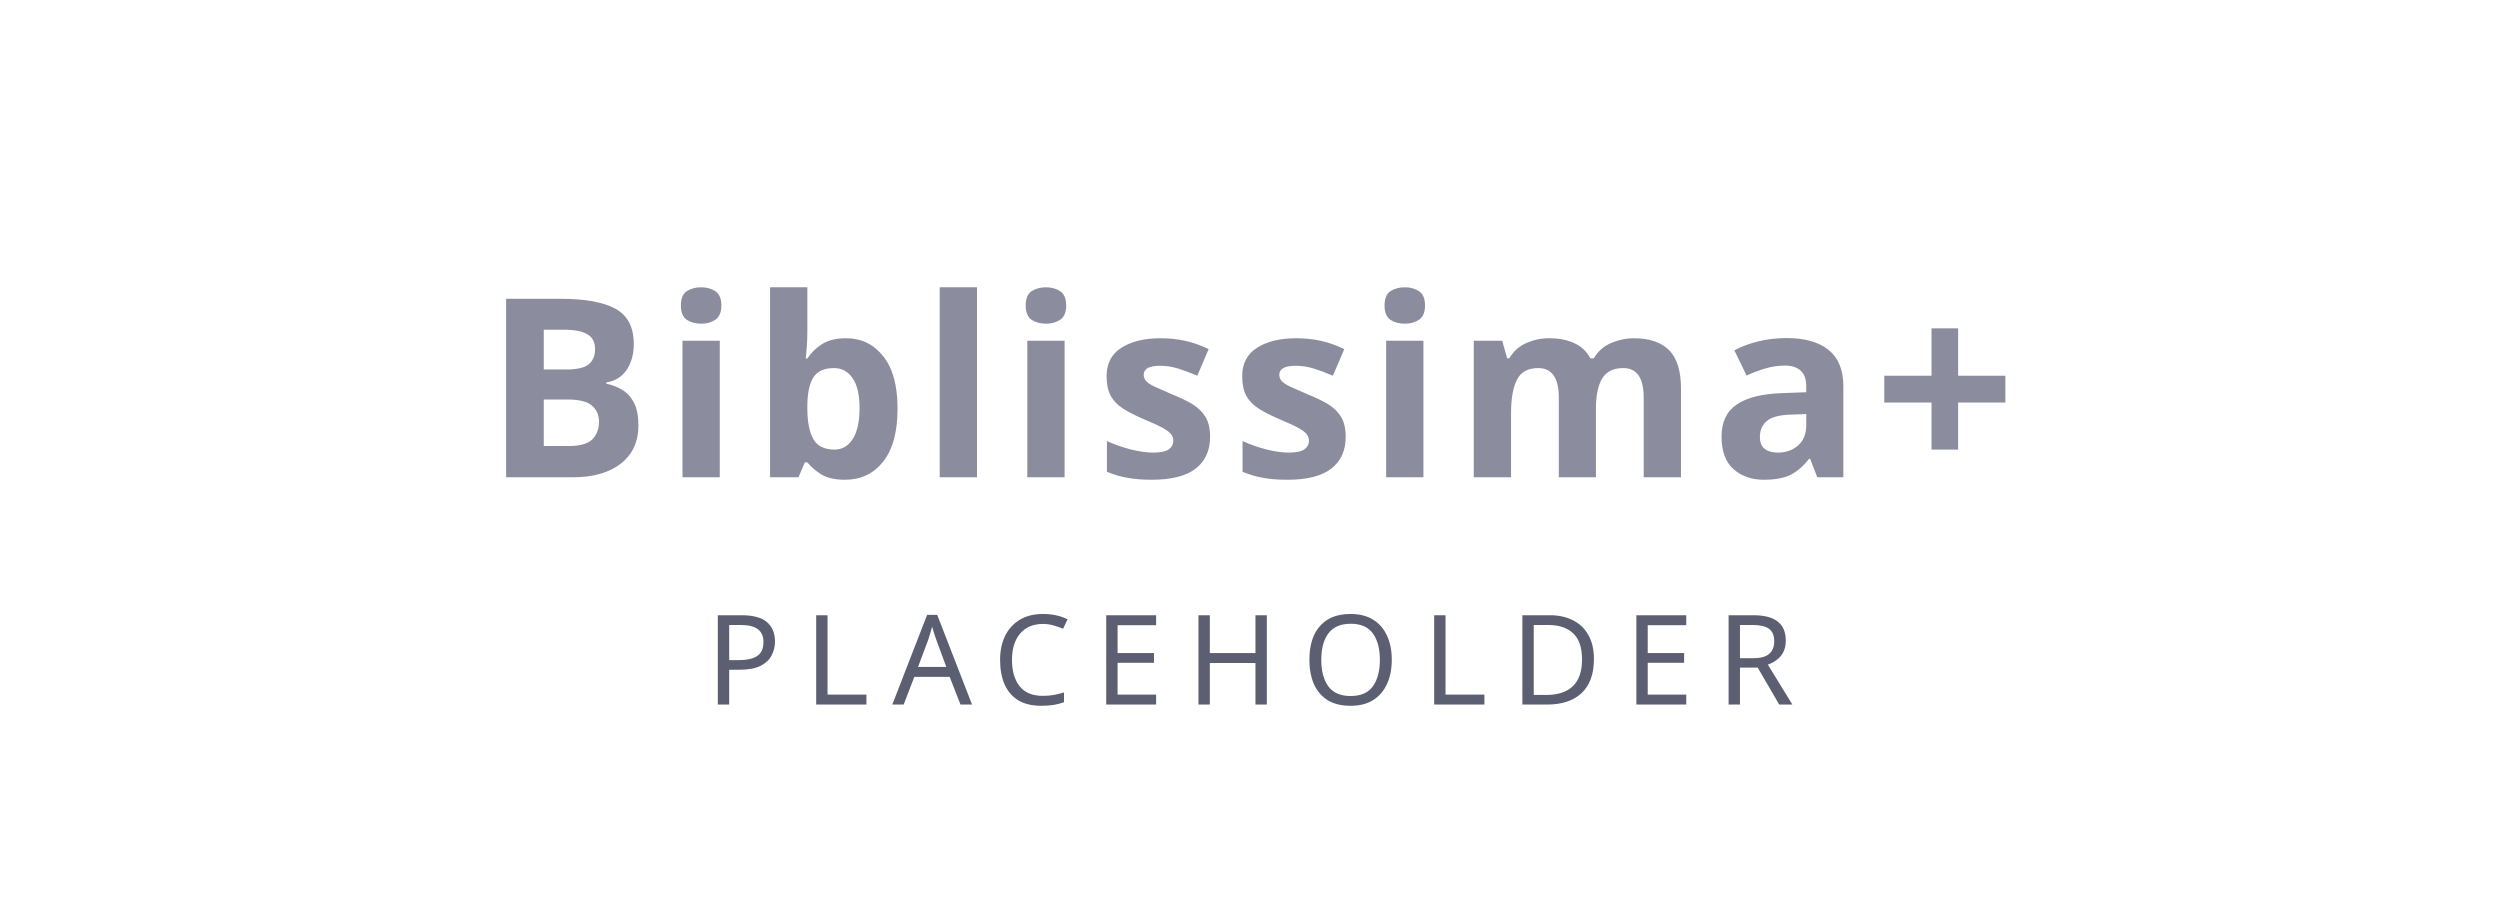
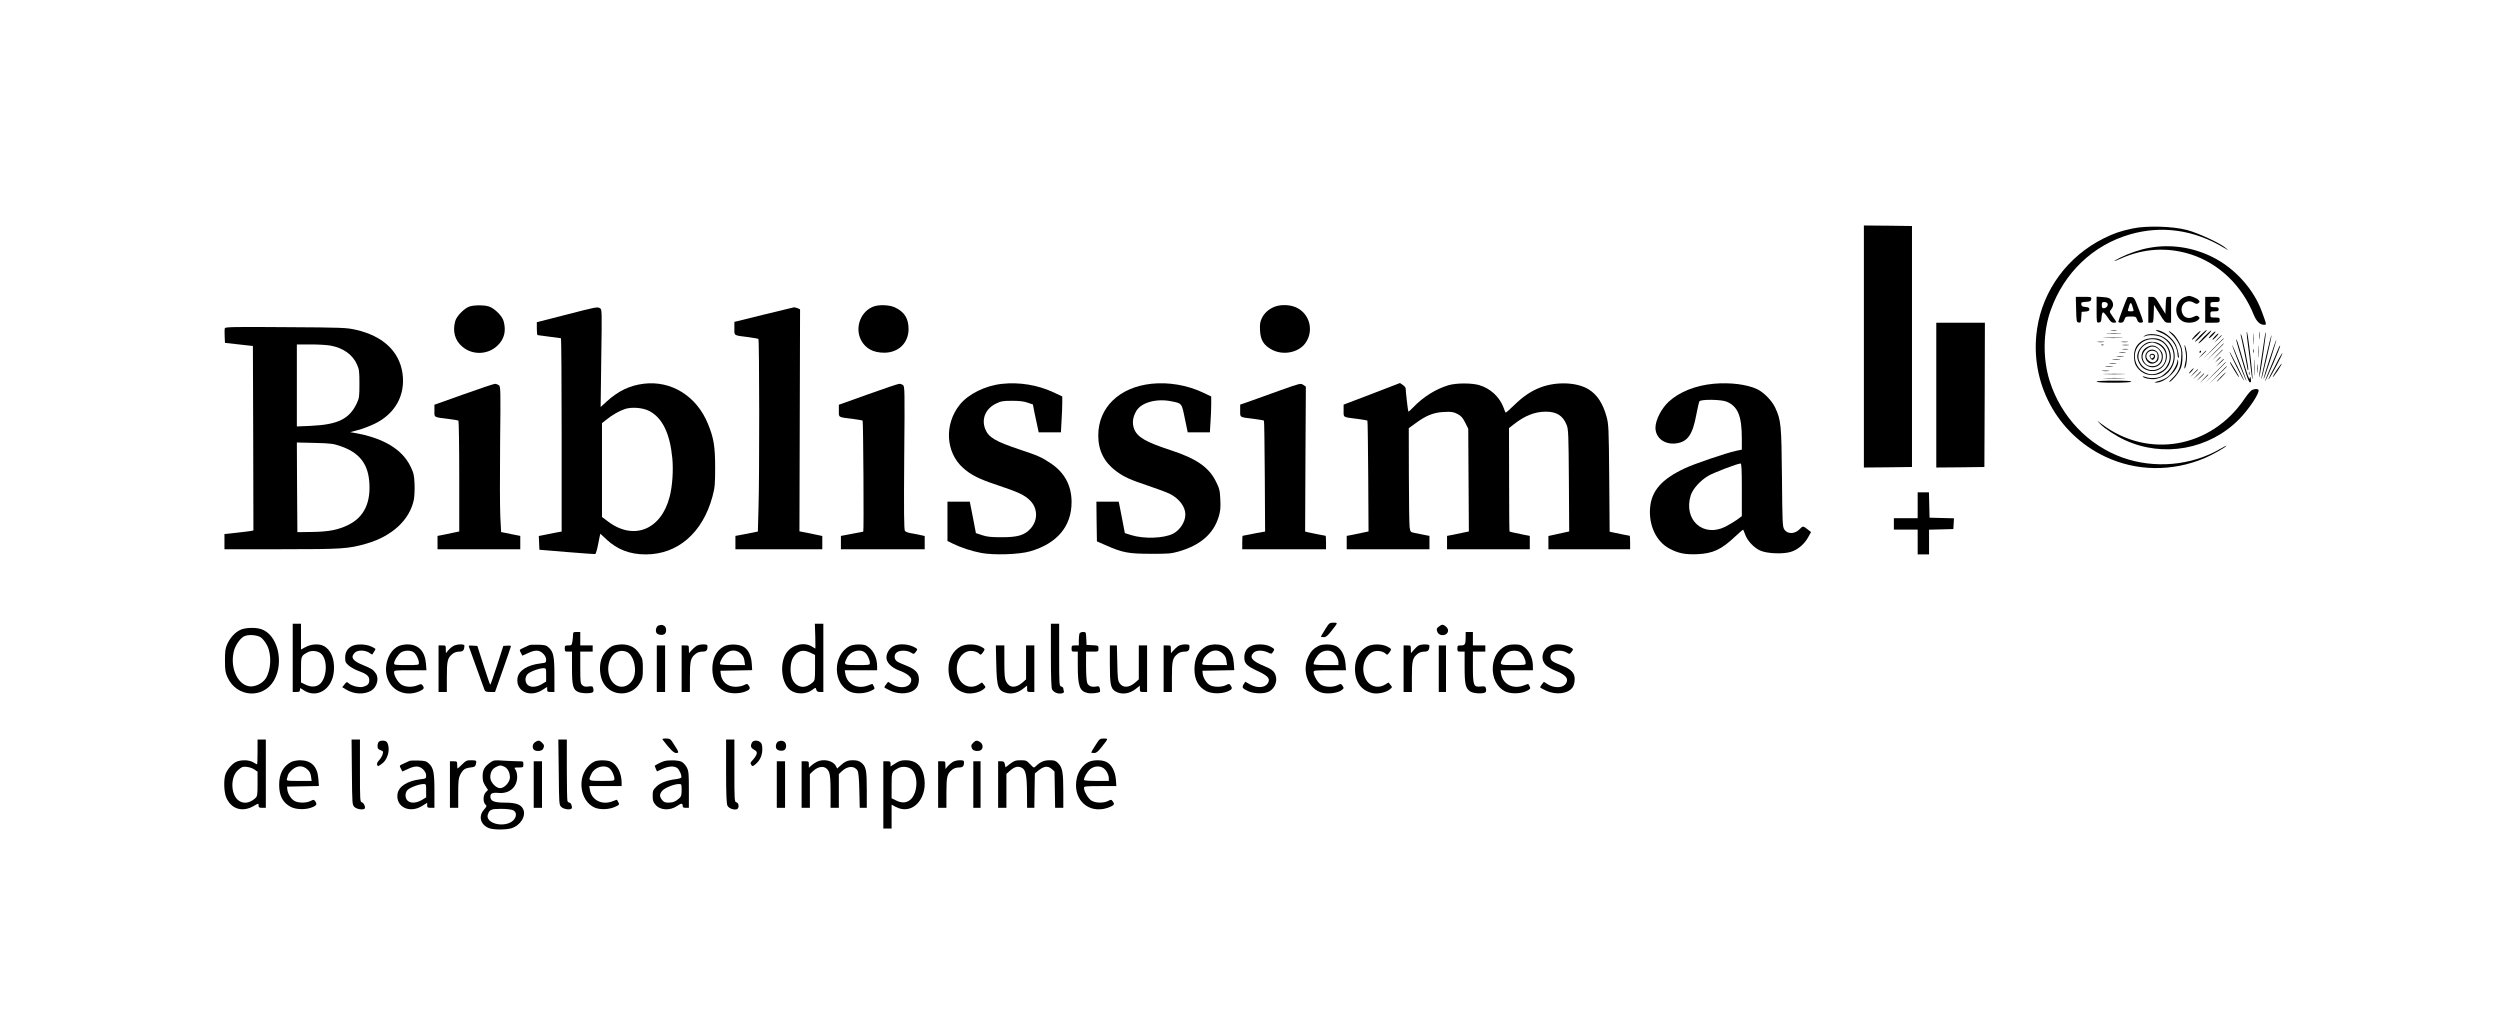
- <svg xmlns="http://www.w3.org/2000/svg" width="220" height="80" viewBox="0 0 220 80">
-   <rect width="220" height="80" rx="4" fill="transparent" />
-   <text x="110" y="42" text-anchor="middle" fill="#8b8d9e" font-family="sans-serif" font-size="22" font-weight="600" letter-spacing="1">Biblissima+</text>
-   <text x="110" y="62" text-anchor="middle" fill="#5c5e72" font-family="sans-serif" font-size="11" letter-spacing="2">PLACEHOLDER</text>
+ <svg xmlns="http://www.w3.org/2000/svg" version="1.0" width="2417pt" height="996pt" viewBox="0 0 2417 996" preserveAspectRatio="xMidYMid meet">
+   <g transform="translate(0,996) scale(0.1,-0.1)" fill="#000000" stroke="none">
+     <path d="M18020 6610 l0 -1170 233 2 232 3 0 1165 0 1165 -232 3 -233 2 0 -1170z" />
+     <path d="M20618 7751 c-121 -26 -179 -46 -280 -96 -346 -172 -587 -498 -643 -872 -78 -516 188 -1016 658 -1238 300 -142 645 -147 960 -15 72 30 202 104 212 120 3 5 -25 -9 -62 -31 -277 -161 -634 -193 -942 -83 -333 119 -595 395 -705 741 -68 217 -64 479 11 686 129 361 409 628 766 731 307 89 621 44 911 -131 l41 -24 -30 26 c-52 45 -264 143 -370 171 -137 37 -394 44 -527 15z" />
+     <path d="M20779 7564 c-86 -15 -197 -53 -281 -95 -77 -39 -74 -45 5 -9 220 99 453 113 680 40 269 -87 493 -301 606 -583 26 -63 60 -97 98 -97 28 0 29 -5 -19 126 -77 216 -262 421 -474 527 -193 97 -409 129 -615 91z" />
+     <path d="M21135 7093 c-108 -28 -130 -186 -33 -239 37 -21 111 -17 142 7 25 19 26 23 12 37 -13 13 -19 13 -51 -2 -44 -21 -86 -9 -104 30 -36 79 36 151 108 108 25 -15 32 -15 46 -4 14 12 14 14 -1 31 -14 16 -78 41 -94 38 -3 -1 -14 -4 -25 -6z" />
+     <path d="M20072 6968 c3 -118 4 -123 25 -126 20 -3 22 2 25 50 l3 53 38 3 c28 2 37 8 37 22 0 14 -9 20 -37 22 -30 2 -39 8 -41 25 -3 20 2 22 45 25 41 3 48 6 51 26 3 21 0 22 -73 22 l-76 0 3 -122z" />
+     <path d="M20270 6966 c0 -126 0 -127 23 -124 19 3 22 10 25 51 2 28 8 47 15 47 7 0 27 -23 45 -50 24 -38 38 -50 57 -50 14 0 25 3 25 6 0 4 -15 28 -34 53 -33 47 -33 47 -15 70 24 29 24 63 0 92 -14 18 -31 23 -80 27 l-61 4 0 -126z m106 59 c8 -20 -13 -45 -37 -45 -14 0 -19 7 -19 30 0 25 4 30 25 30 14 0 28 -7 31 -15z" />
+     <path d="M20567 7083 c-10 -15 -87 -223 -87 -233 0 -6 11 -10 24 -10 18 0 27 8 35 30 9 28 13 30 61 30 48 0 52 -2 61 -30 8 -22 17 -30 35 -30 13 0 24 6 23 13 0 6 -19 62 -43 122 -40 105 -43 110 -73 113 -17 2 -33 -1 -36 -5z m47 -77 c3 -13 9 -31 12 -40 5 -13 -1 -16 -26 -16 -25 0 -31 3 -26 16 3 9 9 27 12 40 8 31 20 31 28 0z" />
+     <path d="M20770 6965 l0 -125 25 0 c24 0 24 2 27 87 l3 86 53 -86 c47 -78 56 -87 82 -87 l30 0 0 125 0 125 -25 0 c-23 0 -24 -2 -27 -82 l-3 -82 -50 82 c-46 76 -52 82 -82 82 l-33 0 0 -125z" />
+     <path d="M21320 6965 l0 -125 70 0 c68 0 70 1 70 25 0 23 -4 25 -45 25 -43 0 -45 1 -45 30 0 28 2 30 40 30 33 0 40 3 40 20 0 17 -7 20 -40 20 -36 0 -40 3 -40 25 0 23 4 25 45 25 41 0 45 2 45 25 0 24 -2 25 -70 25 l-70 0 0 -125z" />
+     <path d="M4540 6997 c-50 -16 -126 -93 -139 -142 -27 -99 -3 -186 68 -246 98 -85 249 -80 342 11 65 63 84 140 58 235 -14 52 -90 126 -145 143 -50 14 -136 14 -184 -1z" />
+     <path d="M8456 7000 c-132 -40 -197 -206 -130 -331 44 -80 118 -119 224 -119 138 1 234 95 234 230 0 102 -42 167 -134 209 -48 22 -140 27 -194 11z" />
+     <path d="M12327 6996 c-57 -21 -103 -61 -127 -111 -18 -38 -21 -59 -18 -120 4 -93 37 -145 117 -187 108 -56 255 -27 321 64 84 116 45 279 -81 342 -60 30 -147 35 -212 12z" />
+     <path d="M5468 6916 l-278 -71 0 -62 c0 -35 3 -63 8 -63 4 0 54 -7 112 -15 58 -8 108 -15 113 -15 4 0 7 -420 7 -934 l0 -935 -55 -10 c-30 -6 -80 -16 -110 -22 l-56 -11 3 -66 3 -67 265 -22 c146 -12 270 -21 275 -19 6 2 19 47 29 100 10 53 19 96 20 96 1 0 27 -24 57 -53 106 -100 228 -147 382 -147 310 0 550 209 645 559 23 87 26 114 26 281 0 201 -13 285 -69 421 -109 269 -354 422 -622 389 -135 -17 -244 -69 -356 -170 l-60 -55 6 472 c7 461 7 472 -12 483 -28 15 -30 14 -333 -64z m808 -929 c127 -65 201 -216 224 -457 11 -118 1 -271 -26 -373 -81 -318 -347 -426 -594 -240 l-60 45 0 453 0 454 43 34 c55 45 127 86 180 103 64 21 171 13 233 -19z" />
+     <path d="M7383 6918 l-283 -70 0 -63 c0 -73 -12 -66 140 -85 46 -7 88 -14 92 -16 10 -6 11 -1341 1 -1646 l-6 -217 -54 -11 c-29 -5 -78 -15 -108 -21 l-55 -10 0 -65 0 -64 420 0 420 0 0 64 0 64 -47 10 c-27 6 -76 16 -111 23 l-63 12 3 1073 3 1073 -23 11 c-13 5 -28 9 -35 9 -7 -1 -139 -33 -294 -71z" />
+     <path d="M18720 6140 l0 -700 233 2 232 3 3 698 2 697 -235 0 -235 0 0 -700z" />
+     <path d="M2174 6787 c-3 -8 -4 -43 -2 -78 l3 -64 135 -15 135 -15 3 -892 2 -891 -27 -6 c-16 -3 -79 -10 -140 -17 l-113 -12 0 -73 0 -74 548 0 c592 0 651 4 827 55 247 72 415 228 456 423 6 33 9 98 7 154 -4 87 -9 106 -41 172 -82 165 -264 273 -542 321 l-40 7 75 20 c41 10 113 38 160 60 202 97 302 280 271 491 -32 213 -191 360 -452 419 -89 20 -128 22 -677 25 -497 4 -583 2 -588 -10z m1020 -168 c123 -22 215 -87 257 -182 21 -46 24 -66 24 -187 0 -124 -2 -139 -26 -190 -71 -150 -182 -205 -441 -217 l-138 -6 0 396 0 397 133 0 c73 0 159 -5 191 -11z m100 -973 c173 -59 259 -163 275 -332 20 -209 -47 -352 -200 -428 -98 -49 -191 -67 -355 -69 l-139 -2 -3 434 -2 433 172 -4 c155 -4 181 -7 252 -32z" />
+     <path d="M20413 6763 c15 -2 37 -2 50 0 12 2 0 4 -28 4 -27 0 -38 -2 -22 -4z" />
+     <path d="M20883 6747 c97 -37 166 -123 169 -212 1 -19 5 -35 9 -35 12 0 -2 72 -23 123 -31 71 -131 147 -193 146 -11 0 6 -10 38 -22z" />
+     <path d="M21270 6715 c-29 -30 -52 -57 -49 -59 3 -3 32 21 64 54 33 33 55 60 49 60 -5 0 -34 -25 -64 -55z" />
+     <path d="M21310 6705 c-36 -36 -60 -65 -54 -65 13 0 129 118 123 124 -3 3 -34 -24 -69 -59z" />
+     <path d="M21784 6685 c0 -49 1 -71 3 -48 2 23 2 64 0 90 -2 26 -3 8 -3 -42z" />
+     <path d="M21843 6715 c0 -33 2 -45 4 -27 2 18 2 45 0 60 -2 15 -4 0 -4 -33z" />
+     <path d="M21000 6724 c22 -20 51 -60 66 -90 23 -47 26 -63 22 -131 -5 -94 -25 -141 -88 -202 -25 -24 -35 -39 -24 -33 31 17 84 80 105 126 13 28 19 65 19 117 0 65 -4 85 -31 138 -17 33 -45 72 -63 86 -48 37 -52 30 -6 -11z" />
+     <path d="M21225 6720 c-21 -22 -36 -42 -34 -45 3 -2 25 16 49 40 24 25 40 45 34 45 -5 0 -27 -18 -49 -40z" />
+     <path d="M21380 6725 c-19 -19 -29 -35 -24 -35 13 0 69 58 63 65 -3 2 -21 -11 -39 -30z" />
+     <path d="M21721 6744 c-1 -11 5 -67 13 -125 8 -57 20 -155 26 -217 7 -62 15 -111 17 -108 3 3 -5 92 -17 198 -22 196 -37 290 -39 252z" />
+     <path d="M21895 6703 c-4 -26 -18 -119 -31 -207 -23 -152 -31 -236 -14 -150 17 85 60 397 56 401 -2 3 -8 -17 -11 -44z" />
+     <path d="M20378 6733 c34 -2 88 -2 120 0 31 2 3 3 -63 3 -66 0 -92 -1 -57 -3z" />
+     <path d="M21417 6712 c-15 -16 -27 -32 -27 -37 0 -5 14 6 31 23 18 18 30 35 27 37 -2 3 -17 -8 -31 -23z" />
+     <path d="M20734 6714 c-18 -15 -18 -15 3 -5 34 17 114 13 159 -8 53 -24 100 -82 114 -142 16 -68 -6 -141 -57 -190 -21 -20 -47 -41 -58 -47 -40 -20 -100 -23 -143 -9 -23 8 -39 11 -36 6 9 -16 84 -30 122 -23 217 39 257 324 58 415 -51 23 -135 25 -162 3z" />
+     <path d="M21664 6715 c8 -27 66 -317 66 -329 0 -5 3 -7 6 -3 8 8 -56 329 -69 342 -6 6 -7 3 -3 -10z" />
+     <path d="M21439 6683 l-34 -38 38 34 c20 19 37 36 37 38 0 8 -8 0 -41 -34z" />
+     <path d="M21907 6509 c-27 -116 -47 -213 -45 -215 3 -2 27 93 54 211 28 118 48 215 45 215 -3 0 -28 -95 -54 -211z" />
+     <path d="M20353 6693 c42 -2 112 -2 155 0 42 1 7 3 -78 3 -85 0 -120 -2 -77 -3z" />
+     <path d="M20715 6667 c-59 -34 -87 -87 -83 -163 3 -49 10 -69 32 -99 97 -127 297 -76 322 81 11 73 -31 156 -97 189 -43 23 -127 19 -174 -8z m172 -4 c71 -33 109 -135 79 -208 -22 -52 -43 -74 -91 -96 -52 -24 -89 -24 -142 2 -58 28 -93 87 -93 156 0 123 132 201 247 146z" />
+     <path d="M20766 6650 c-41 -13 -85 -58 -98 -102 -9 -31 -8 -45 6 -83 22 -56 64 -87 125 -92 139 -12 207 174 93 255 -34 25 -87 34 -126 22z m87 -14 c52 -21 87 -70 87 -119 0 -151 -197 -188 -257 -48 -34 79 32 174 125 180 7 1 27 -5 45 -13z" />
+     <path d="M20758 6604 c-65 -35 -73 -121 -17 -168 69 -59 169 -15 169 74 0 34 -6 48 -34 76 -38 38 -73 43 -118 18z m113 -23 c59 -60 23 -161 -58 -161 -45 0 -69 14 -89 51 -20 40 -11 82 28 114 40 34 82 33 119 -4z" />
+     <path d="M20760 6560 c-51 -51 11 -141 73 -109 30 16 37 28 37 65 0 58 -68 86 -110 44z m81 0 c13 -7 19 -21 19 -44 0 -53 -44 -77 -84 -45 -60 47 -2 125 65 89z" />
+     <path d="M20783 6524 c-3 -8 2 -23 11 -32 14 -15 18 -15 31 -1 9 9 13 23 9 32 -8 21 -43 22 -51 1z m40 -1 c9 -9 -13 -34 -24 -27 -14 8 -11 34 4 34 8 0 17 -3 20 -7z" />
+     <path d="M21395 6588 l-100 -103 103 100 c56 55 102 101 102 102 0 8 -12 -4 -105 -99z" />
+     <path d="M21620 6673 c0 -9 35 -131 91 -314 17 -57 34 -96 42 -96 9 0 12 10 8 31 -4 29 -5 30 -11 7 -4 -17 -22 32 -64 175 -55 189 -66 220 -66 197z" />
+     <path d="M21942 6488 c-35 -105 -61 -193 -58 -195 2 -2 32 82 66 187 34 106 60 194 58 196 -2 2 -32 -83 -66 -188z" />
+     <path d="M20283 6653 c15 -2 39 -2 55 0 15 2 2 4 -28 4 -30 0 -43 -2 -27 -4z" />
+     <path d="M20513 6653 c15 -2 39 -2 55 0 15 2 2 4 -28 4 -30 0 -43 -2 -27 -4z" />
+     <path d="M21834 6560 c0 -52 1 -74 3 -47 2 26 2 68 0 95 -2 26 -3 4 -3 -48z" />
+     <path d="M21415 6558 l-80 -83 83 80 c76 74 87 85 79 85 -1 0 -38 -37 -82 -82z" />
+     <path d="M20318 6623 c7 -3 16 -2 19 1 4 3 -2 6 -13 5 -11 0 -14 -3 -6 -6z" />
+     <path d="M20523 6623 c15 -2 39 -2 55 0 15 2 2 4 -28 4 -30 0 -43 -2 -27 -4z" />
+     <path d="M21581 6624 c-1 -6 30 -90 68 -185 39 -96 70 -169 70 -164 1 6 -30 89 -68 185 -39 96 -70 170 -70 164z" />
+     <path d="M21120 6619 c0 -3 4 -30 10 -60 7 -40 6 -69 -4 -112 -8 -33 -10 -55 -5 -50 18 18 29 112 19 165 -8 42 -20 76 -20 57z" />
+     <path d="M22031 6599 c-5 -13 -39 -94 -75 -179 -36 -85 -62 -150 -57 -145 14 14 152 338 146 343 -2 3 -9 -6 -14 -19z" />
+     <path d="M20523 6583 c15 -2 37 -2 50 0 12 2 0 4 -28 4 -27 0 -38 -2 -22 -4z" />
+     <path d="M21782 6565 c0 -16 2 -22 5 -12 2 9 2 23 0 30 -3 6 -5 -1 -5 -18z" />
+     <path d="M21435 6528 l-50 -53 53 50 c28 27 52 51 52 52 0 8 -9 -1 -55 -49z" />
+     <path d="M21265 6560 c-3 -5 -1 -10 4 -10 6 0 11 5 11 10 0 6 -2 10 -4 10 -3 0 -8 -4 -11 -10z" />
+     <path d="M21289 6533 l-34 -38 38 34 c20 19 37 36 37 38 0 8 -8 0 -41 -34z" />
+     <path d="M20493 6553 c15 -2 39 -2 55 0 15 2 2 4 -28 4 -30 0 -43 -2 -27 -4z" />
+     <path d="M21620 6420 c39 -77 72 -140 75 -140 3 0 -26 63 -65 140 -39 77 -72 140 -75 140 -3 0 26 -63 65 -140z" />
+     <path d="M22035 6498 c-82 -154 -115 -221 -100 -203 22 27 137 246 132 251 -2 2 -16 -20 -32 -48z" />
+     <path d="M21794 6405 c0 -71 1 -99 3 -62 2 37 2 96 0 130 -2 34 -3 4 -3 -68z" />
+     <path d="M20468 6513 c18 -2 45 -2 60 0 15 2 0 4 -33 4 -33 0 -45 -2 -27 -4z" />
+     <path d="M21439 6483 l-24 -28 28 24 c15 14 27 26 27 28 0 8 -8 1 -31 -24z" />
+     <path d="M20428 6483 c17 -2 47 -2 65 0 17 2 3 4 -33 4 -36 0 -50 -2 -32 -4z" />
+     <path d="M21051 6470 c-2 -38 -52 -120 -91 -151 -19 -16 -60 -35 -90 -43 -42 -11 -48 -15 -25 -15 94 -1 232 140 212 216 -3 13 -5 10 -6 -7z" />
+     <path d="M21459 6453 l-34 -38 38 34 c20 19 37 36 37 38 0 8 -8 0 -41 -34z" />
+     <path d="M21415 6358 l-100 -103 103 100 c95 93 107 105 99 105 -1 0 -47 -46 -102 -102z" />
+     <path d="M21560 6456 c0 -12 82 -147 87 -142 2 2 -15 35 -38 72 -46 76 -49 81 -49 70z" />
+     <path d="M21823 6395 c0 -38 2 -53 4 -32 2 20 2 52 0 70 -2 17 -4 1 -4 -38z" />
+     <path d="M20398 6443 c18 -2 45 -2 60 0 15 2 0 4 -33 4 -33 0 -45 -2 -27 -4z" />
+     <path d="M22012 6383 c-24 -36 -41 -67 -39 -69 2 -3 23 25 47 61 24 36 41 67 39 69 -2 3 -23 -25 -47 -61z" />
+     <path d="M20358 6413 c17 -2 47 -2 65 0 17 2 3 4 -33 4 -36 0 -50 -2 -32 -4z" />
+     <path d="M21440 6333 l-85 -88 88 85 c48 46 87 86 87 87 0 8 -11 -3 -90 -84z" />
+     <path d="M21180 6375 c-13 -14 -19 -25 -14 -25 8 1 50 50 41 50 -2 0 -14 -11 -27 -25z" />
+     <path d="M21209 6353 l-34 -38 38 34 c20 19 37 36 37 38 0 8 -8 0 -41 -34z" />
+     <path d="M20328 6373 c18 -2 45 -2 60 0 15 2 0 4 -33 4 -33 0 -45 -2 -27 -4z" />
+     <path d="M21239 6333 l-34 -38 38 34 c20 19 37 36 37 38 0 8 -8 0 -41 -34z" />
+     <path d="M21742 6350 c0 -14 2 -19 5 -12 2 6 2 18 0 25 -3 6 -5 1 -5 -13z" />
+     <path d="M21470 6315 c-24 -25 -42 -45 -39 -45 3 0 25 20 49 45 24 25 42 45 39 45 -3 0 -25 -20 -49 -45z" />
+     <path d="M20353 6343 c48 -2 126 -2 175 0 48 1 8 3 -88 3 -96 0 -136 -2 -87 -3z" />
+     <path d="M21269 6313 l-34 -38 38 34 c20 19 37 36 37 38 0 8 -8 0 -41 -34z" />
+     <path d="M21305 6298 l-40 -43 43 40 c39 36 47 45 39 45 -2 0 -21 -19 -42 -42z" />
+     <path d="M20353 6303 c48 -2 126 -2 175 0 48 1 8 3 -88 3 -96 0 -136 -2 -87 -3z" />
+     <path d="M20270 6270 c0 -6 61 -10 164 -10 99 0 167 4 171 10 4 7 -53 10 -164 10 -107 0 -171 -4 -171 -10z" />
+     <path d="M9688 6249 c-162 -17 -328 -99 -410 -203 -150 -189 -136 -458 33 -610 78 -69 153 -107 334 -167 201 -67 261 -95 314 -148 75 -75 77 -191 5 -271 -59 -65 -124 -84 -279 -84 -102 0 -143 4 -190 20 l-60 20 -29 152 -30 152 -108 0 -108 0 0 -190 0 -190 48 -24 c76 -38 184 -74 279 -92 123 -23 367 -15 473 16 260 75 400 242 400 475 0 160 -67 285 -199 374 -85 58 -130 78 -294 132 -244 81 -311 120 -343 204 -36 97 5 193 103 242 52 25 68 28 158 28 70 0 115 -5 150 -18 l51 -17 17 -88 c10 -48 23 -108 29 -134 l10 -48 107 0 108 0 6 113 c4 61 7 139 7 173 l0 61 -89 42 c-150 69 -325 98 -493 80z" />
+     <path d="M11134 6250 c-313 -33 -516 -230 -516 -500 0 -146 57 -259 174 -346 78 -57 134 -82 314 -142 83 -28 174 -62 203 -76 93 -48 151 -125 151 -201 0 -70 -52 -150 -119 -185 -90 -45 -281 -52 -406 -13 l-60 19 -29 152 -30 152 -108 0 -108 0 2 -192 3 -192 87 -38 c160 -71 219 -82 433 -82 170 -1 199 2 270 22 211 61 336 170 387 335 17 57 20 87 16 168 -4 89 -9 107 -42 173 -68 139 -190 223 -442 305 -238 78 -319 125 -350 206 -20 55 -13 112 22 172 47 81 193 122 335 94 107 -21 103 -16 134 -167 l28 -134 107 0 107 0 6 98 c4 53 7 131 7 173 l0 76 -89 42 c-148 68 -325 98 -487 81z" />
+     <path d="M12385 6189 c-104 -38 -236 -85 -292 -105 l-103 -36 0 -59 c0 -67 -10 -61 135 -79 49 -6 92 -14 95 -17 3 -2 6 -245 8 -538 l3 -534 -38 -7 c-21 -3 -69 -12 -106 -20 -38 -8 -70 -14 -73 -14 -2 0 -4 -29 -4 -65 l0 -65 405 0 405 0 0 65 c0 36 -2 65 -4 65 -5 0 -140 27 -175 35 l-23 6 3 700 4 701 -25 17 c-25 17 -29 16 -215 -50z" />
+     <path d="M13263 6152 l-273 -104 0 -59 c0 -67 -10 -61 135 -79 49 -6 92 -14 95 -17 3 -2 6 -245 8 -538 l3 -533 -48 -10 c-26 -6 -74 -15 -105 -22 l-58 -11 0 -65 0 -64 400 0 400 0 0 64 0 65 -57 11 c-32 7 -74 15 -93 19 -33 6 -35 10 -42 56 -3 28 -7 254 -7 503 l-1 452 63 46 c102 76 178 107 277 111 74 4 91 1 130 -19 36 -19 51 -35 75 -83 l30 -60 3 -497 3 -496 -48 -10 c-26 -6 -74 -15 -105 -22 l-58 -11 0 -65 0 -64 400 0 400 0 0 64 0 65 -57 11 c-102 21 -134 28 -139 32 -2 2 -4 228 -4 502 l-1 497 48 38 c106 83 203 121 308 121 106 0 166 -39 202 -130 16 -40 18 -95 21 -537 l3 -491 -33 -7 c-18 -4 -63 -14 -100 -22 l-68 -15 0 -64 0 -64 395 0 395 0 0 65 c0 36 -2 65 -4 65 -5 0 -138 27 -173 35 l-21 5 -4 517 c-4 490 -6 522 -26 595 -35 127 -90 212 -172 263 -112 70 -311 78 -465 20 -90 -34 -168 -86 -257 -173 -43 -42 -80 -74 -82 -71 -2 2 -11 24 -20 49 -39 104 -127 185 -236 217 -73 21 -219 21 -295 -1 -122 -36 -244 -112 -342 -214 -23 -25 -45 -44 -47 -41 -4 4 -26 195 -26 224 0 7 -12 22 -27 33 l-28 19 -272 -105z" />
+     <path d="M16569 6250 c-175 -16 -332 -78 -435 -173 -71 -65 -129 -178 -129 -252 0 -98 86 -165 197 -152 113 14 162 82 198 278 12 63 25 121 30 129 13 21 213 19 265 -4 107 -46 145 -139 145 -356 l0 -107 -57 -12 c-96 -21 -405 -126 -495 -169 -222 -104 -321 -216 -335 -381 -14 -170 59 -325 184 -393 86 -47 155 -61 272 -56 153 7 234 45 370 174 39 37 73 65 74 63 2 -2 11 -25 21 -51 22 -59 84 -124 144 -151 64 -29 217 -36 294 -13 67 19 133 75 170 143 l27 49 -34 27 c-42 33 -46 33 -75 2 -47 -50 -120 -51 -150 -3 -17 28 -18 69 -22 502 -5 513 -9 554 -66 676 -32 68 -111 148 -175 178 -99 46 -258 66 -418 52z m271 -1025 l0 -255 -47 -35 c-27 -19 -77 -49 -112 -67 -214 -107 -406 64 -336 300 19 63 90 143 169 191 50 30 282 119 314 120 9 1 12 -56 12 -254z" />
+     <path d="M4483 6148 l-283 -101 0 -58 c0 -67 -10 -61 134 -79 50 -6 94 -14 98 -16 4 -3 8 -245 8 -539 l0 -533 -47 -10 c-27 -6 -74 -15 -105 -22 l-58 -11 0 -65 0 -64 400 0 400 0 0 64 0 65 -57 11 c-32 7 -74 15 -93 19 l-35 7 -8 149 c-4 83 -5 399 -2 704 6 525 5 554 -12 567 -10 7 -27 13 -38 13 -11 0 -147 -46 -302 -101z" />
+     <path d="M8393 6148 l-283 -101 0 -58 c0 -67 -10 -61 135 -79 49 -6 92 -14 95 -17 6 -6 13 -1073 6 -1073 -3 0 -35 -6 -73 -14 -37 -8 -85 -17 -105 -20 l-38 -7 0 -64 0 -65 405 0 405 0 0 64 0 64 -50 11 c-27 6 -68 14 -90 17 -22 4 -45 13 -51 21 -9 10 -11 185 -7 707 6 670 5 693 -13 704 -10 7 -27 12 -36 11 -10 0 -145 -45 -300 -101z" />
+     <path d="M21773 6190 c-12 -5 -45 -44 -74 -87 -320 -474 -929 -583 -1377 -245 l-47 35 29 -31 c41 -44 153 -117 240 -157 370 -171 814 -91 1102 200 97 98 204 260 189 285 -7 12 -32 12 -62 0z" />
+     <path d="M18540 5075 l0 -125 -115 0 -115 0 0 -55 0 -55 115 0 115 0 0 -120 0 -120 55 0 55 0 0 120 0 119 118 3 117 3 3 52 3 52 -118 3 -118 3 -3 123 -3 122 -54 0 -55 0 0 -125z" />
+     <path d="M12811 3874 c-22 -36 -41 -67 -41 -70 0 -2 12 -4 28 -4 21 0 37 12 72 57 67 85 67 83 22 83 -38 0 -42 -3 -81 -66z" />
+     <path d="M2830 3600 l0 -330 35 0 c29 0 35 4 35 21 0 20 0 20 28 1 130 -93 287 1 300 182 9 114 -29 205 -99 241 -44 23 -119 19 -173 -10 l-46 -24 0 124 0 125 -40 0 -40 0 0 -330z m276 39 c64 -60 56 -230 -13 -292 -34 -30 -86 -32 -137 -7 l-46 22 0 122 c0 134 0 135 65 170 39 21 100 14 131 -15z" />
+     <path d="M7882 3810 c1 -66 2 -120 1 -120 -2 0 -17 9 -35 20 -74 45 -186 18 -242 -58 -72 -99 -53 -299 35 -364 57 -43 152 -42 210 1 35 26 35 26 42 1 4 -15 14 -20 36 -20 l31 0 0 330 0 330 -41 0 -41 0 4 -120z m-45 -161 l43 -21 0 -122 c0 -114 -2 -124 -22 -143 -69 -63 -146 -56 -191 16 -32 53 -32 170 1 224 42 67 95 82 169 46z" />
+     <path d="M10160 3625 c0 -206 4 -312 11 -329 7 -14 25 -30 42 -35 37 -14 80 -4 73 16 -3 8 -6 20 -6 28 0 7 -9 15 -20 18 -19 5 -20 14 -20 306 l0 301 -40 0 -40 0 0 -305z" />
+     <path d="M6368 3913 c-22 -5 -35 -50 -21 -72 13 -20 60 -26 79 -10 21 17 18 66 -5 79 -20 10 -25 11 -53 3z" />
+     <path d="M13909 3901 c-20 -16 -22 -23 -14 -47 19 -53 105 -43 105 12 0 22 -33 54 -56 54 -7 0 -22 -9 -35 -19z" />
+     <path d="M2325 3871 c-52 -24 -98 -74 -127 -136 -19 -43 -23 -66 -23 -160 0 -94 4 -118 24 -162 87 -196 346 -213 450 -31 102 179 33 448 -128 497 -58 17 -150 13 -196 -8z m196 -73 c20 -14 45 -46 62 -79 45 -90 38 -239 -15 -320 -33 -49 -106 -83 -160 -74 -119 20 -190 195 -143 353 17 55 64 118 99 132 43 18 121 11 157 -12z" />
+     <path d="M5540 3823 c0 -16 -3 -45 -6 -65 -6 -35 -9 -38 -40 -38 -31 0 -34 -3 -34 -30 0 -28 3 -30 35 -30 l35 0 0 -156 c0 -177 10 -213 63 -235 36 -15 125 -15 140 0 5 5 7 21 3 34 -5 23 -10 25 -46 20 -30 -4 -45 -1 -60 12 -18 17 -20 31 -20 172 l0 153 60 0 60 0 0 30 0 30 -60 0 -60 0 0 65 0 65 -35 0 c-31 0 -35 -3 -35 -27z" />
+     <path d="M10436 3834 c-3 -9 -6 -38 -6 -65 l0 -49 -35 0 c-32 0 -35 -2 -35 -30 0 -27 3 -30 30 -30 l30 0 0 -137 c0 -196 18 -246 95 -263 34 -8 108 0 120 12 2 1 1 15 -2 30 -5 24 -9 26 -34 21 -42 -8 -74 3 -87 32 -7 16 -12 80 -12 165 l0 140 60 0 c60 0 60 0 60 30 0 28 -1 29 -57 32 l-58 3 -3 63 c-3 61 -3 62 -31 62 -17 0 -31 -7 -35 -16z" />
+     <path d="M14170 3801 c0 -70 -6 -81 -46 -81 -31 0 -34 -3 -34 -30 0 -28 3 -30 35 -30 l35 0 0 -150 c0 -167 9 -206 56 -236 30 -20 128 -24 146 -6 6 6 8 22 4 35 -5 22 -10 24 -50 20 -69 -8 -76 9 -76 189 l0 148 60 0 60 0 0 30 0 30 -60 0 -60 0 0 65 0 65 -35 0 -35 0 0 -49z" />
+     <path d="M3403 3714 c-44 -22 -66 -60 -66 -113 0 -39 4 -49 35 -76 20 -16 58 -38 85 -48 86 -31 113 -52 113 -91 0 -38 -14 -53 -59 -66 -36 -10 -112 8 -141 35 -17 15 -19 14 -39 -11 l-22 -28 38 -23 c76 -46 175 -50 242 -10 56 34 78 118 44 167 -25 36 -40 46 -126 81 -98 40 -121 75 -77 119 26 26 94 27 137 1 l31 -20 16 24 c9 13 16 27 16 30 0 3 -19 15 -42 25 -53 24 -141 26 -185 4z" />
+     <path d="M3852 3713 c-107 -52 -154 -222 -93 -340 55 -109 188 -149 305 -92 35 17 40 28 22 52 -12 16 -16 16 -49 2 -50 -21 -115 -19 -154 5 -34 20 -73 85 -73 120 0 19 6 20 156 20 l157 0 -5 64 c-10 121 -73 186 -179 186 -30 0 -69 -8 -87 -17z m147 -59 c25 -18 51 -71 51 -104 0 -19 -6 -20 -120 -20 -104 0 -120 2 -120 16 0 27 40 89 68 107 35 21 91 22 121 1z" />
+     <path d="M4379 3712 c-15 -9 -36 -28 -48 -42 l-20 -25 -1 38 c0 36 -1 37 -35 37 l-35 0 0 -225 0 -225 40 0 40 0 0 145 c0 158 7 185 56 224 16 13 41 21 64 21 37 0 49 14 50 58 0 19 -80 15 -111 -6z" />
+     <path d="M5120 3724 c-8 -3 -34 -15 -57 -26 -43 -20 -43 -20 -28 -48 l15 -29 53 24 c71 34 111 32 148 -4 19 -19 29 -40 29 -59 0 -28 -2 -30 -55 -36 -127 -15 -212 -70 -222 -143 -17 -125 117 -190 238 -115 l49 31 0 -24 c0 -22 4 -25 35 -25 l35 0 0 161 c0 180 -9 224 -52 266 -26 24 -38 28 -101 30 -40 1 -79 0 -87 -3z m160 -289 l0 -64 -43 -26 c-54 -31 -109 -33 -137 -5 -25 25 -26 71 -2 100 19 24 111 59 155 60 27 0 27 -1 27 -65z" />
+     <path d="M5925 3716 c-46 -20 -93 -74 -111 -129 -24 -71 -15 -171 20 -231 79 -134 274 -133 353 2 25 42 28 57 28 138 0 83 -2 94 -30 139 -39 64 -97 95 -174 95 -31 -1 -69 -7 -86 -14z m157 -73 c52 -46 74 -165 44 -236 -35 -85 -126 -113 -189 -57 -82 71 -73 245 15 300 39 25 98 22 130 -7z" />
+     <path d="M6730 3713 c-14 -10 -35 -29 -47 -43 l-22 -25 -1 38 c0 36 -1 37 -35 37 l-35 0 0 -225 0 -225 40 0 40 0 0 145 c0 158 7 185 56 224 16 13 41 21 64 21 39 0 50 11 50 51 0 16 -7 19 -43 19 -24 0 -53 -7 -67 -17z" />
+     <path d="M6998 3710 c-72 -39 -111 -116 -111 -218 1 -104 39 -174 116 -214 52 -26 143 -28 205 -3 44 18 50 30 29 59 -13 17 -15 17 -45 2 -17 -9 -53 -16 -79 -16 -80 0 -137 49 -145 126 l-3 29 154 3 153 3 -4 62 c-5 75 -30 130 -72 159 -44 32 -147 36 -198 8z m162 -67 c23 -20 33 -40 37 -70 l6 -43 -122 0 c-76 0 -121 4 -121 10 0 26 30 78 59 103 45 37 99 37 141 0z" />
+     <path d="M8215 3714 c-168 -87 -165 -369 5 -442 51 -22 136 -19 193 6 45 20 47 23 36 44 -6 13 -13 24 -14 26 -1 1 -18 -5 -38 -13 -104 -43 -207 7 -224 109 l-6 36 157 0 156 0 0 38 c0 89 -42 167 -107 201 -31 16 -123 13 -158 -5z m144 -60 c25 -18 51 -71 51 -104 0 -19 -6 -20 -120 -20 -134 0 -135 1 -103 67 30 65 119 94 172 57z" />
+     <path d="M8633 3710 c-38 -22 -63 -67 -63 -109 0 -46 50 -96 122 -123 71 -25 118 -61 118 -90 0 -74 -103 -96 -192 -40 l-32 20 -18 -23 c-10 -13 -18 -26 -18 -30 0 -3 26 -18 57 -32 99 -46 217 -30 259 35 11 16 18 46 18 74 0 63 -34 98 -123 133 -37 14 -77 32 -89 41 -30 20 -30 68 0 88 30 21 96 20 133 -2 30 -18 30 -18 49 6 16 20 17 26 5 34 -62 43 -172 52 -226 18z" />
+     <path d="M9288 3710 c-74 -40 -118 -119 -118 -216 0 -126 60 -210 168 -235 49 -11 129 5 166 34 28 22 28 23 9 46 l-19 23 -34 -21 c-71 -43 -155 -15 -190 62 -58 126 19 278 133 263 21 -2 48 -12 59 -22 19 -18 20 -18 39 6 25 34 25 37 -21 60 -52 26 -141 26 -192 0z" />
+     <path d="M11390 3713 c-14 -10 -35 -29 -47 -43 l-22 -25 -1 38 c0 36 -1 37 -35 37 l-35 0 0 -225 0 -225 40 0 40 0 0 145 c0 158 7 185 56 224 16 13 41 21 64 21 39 0 50 11 50 51 0 16 -7 19 -43 19 -24 0 -53 -7 -67 -17z" />
+     <path d="M11665 3713 c-77 -40 -117 -116 -117 -222 0 -104 38 -173 115 -213 52 -26 143 -28 205 -3 44 18 50 30 29 59 -13 17 -15 17 -45 2 -39 -20 -114 -21 -152 -1 -34 17 -67 69 -72 110 l-3 30 154 3 154 3 -5 69 c-9 121 -69 180 -180 180 -29 -1 -66 -8 -83 -17z m155 -70 c23 -20 33 -40 37 -70 l6 -43 -122 0 c-118 0 -122 1 -117 20 3 11 8 29 11 39 3 11 22 34 41 50 47 41 101 43 144 4z" />
+     <path d="M12092 3713 c-40 -19 -62 -59 -62 -110 0 -57 23 -81 126 -129 93 -43 120 -69 109 -103 -18 -59 -102 -71 -180 -28 l-45 26 -16 -24 c-20 -31 -12 -42 45 -68 57 -25 153 -27 199 -3 66 34 91 120 53 182 -14 23 -39 40 -98 64 -118 49 -148 85 -103 130 25 25 86 26 136 3 35 -17 36 -17 50 2 20 28 18 32 -26 55 -49 25 -141 27 -188 3z" />
+     <path d="M12745 3714 c-44 -23 -72 -52 -94 -98 -71 -146 -1 -325 138 -355 57 -12 140 -1 178 24 27 18 28 24 10 49 -13 17 -15 17 -45 2 -44 -22 -119 -21 -160 4 -32 20 -71 86 -72 123 0 15 14 17 156 17 l157 0 -5 65 c-7 80 -42 145 -92 169 -43 20 -132 21 -171 0z m143 -60 c28 -19 52 -65 52 -99 l0 -25 -120 0 c-76 0 -120 4 -120 10 0 26 30 78 59 103 38 31 93 36 129 11z" />
+     <path d="M13218 3710 c-74 -40 -118 -119 -118 -216 0 -126 60 -210 168 -235 49 -11 129 5 166 34 28 22 28 23 9 46 l-19 23 -34 -21 c-71 -43 -155 -15 -190 62 -58 126 19 278 133 263 21 -2 48 -12 59 -22 19 -18 20 -18 39 6 25 34 25 37 -21 60 -52 26 -141 26 -192 0z" />
+     <path d="M13715 3719 c-11 -6 -32 -25 -47 -43 l-27 -31 -1 38 c0 36 -1 37 -35 37 l-35 0 0 -225 0 -225 40 0 40 0 0 145 c0 158 7 185 56 224 16 13 41 21 64 21 37 0 49 14 50 58 0 15 -77 16 -105 1z" />
+     <path d="M14555 3714 c-72 -37 -114 -105 -122 -194 -10 -111 41 -211 127 -248 52 -22 147 -19 198 7 39 20 41 23 31 44 -7 12 -13 23 -14 25 -1 1 -18 -5 -38 -13 -104 -43 -207 7 -224 109 l-6 36 157 0 156 0 0 38 c0 89 -42 167 -107 201 -31 16 -123 13 -158 -5z m144 -60 c25 -18 51 -71 51 -104 0 -19 -6 -20 -120 -20 -135 0 -135 0 -100 70 11 22 32 46 48 54 36 20 92 20 121 0z" />
+     <path d="M14972 3710 c-68 -42 -79 -130 -24 -183 15 -15 57 -38 92 -52 71 -28 110 -59 110 -87 0 -74 -104 -96 -192 -40 l-32 20 -18 -23 c-10 -13 -18 -26 -18 -30 0 -3 26 -18 57 -32 99 -46 217 -30 259 35 10 15 18 47 18 74 1 61 -33 98 -123 133 -37 14 -77 32 -89 41 -30 20 -30 68 0 88 30 21 96 20 133 -2 30 -18 30 -18 49 6 16 20 17 26 5 34 -62 43 -172 52 -227 18z" />
+     <path d="M4535 3703 c3 -10 37 -103 75 -208 38 -104 71 -198 75 -207 5 -14 19 -18 54 -18 l47 0 77 218 c42 119 77 221 77 225 0 5 -17 7 -37 5 l-37 -3 -60 -187 c-34 -103 -63 -188 -66 -188 -3 0 -32 84 -65 188 l-60 187 -44 3 c-39 3 -43 1 -36 -15z" />
+     <path d="M6350 3495 l0 -225 40 0 40 0 0 225 0 225 -40 0 -40 0 0 -225z" />
+     <path d="M9632 3538 c5 -226 17 -258 105 -279 50 -11 107 5 155 43 l38 30 0 -31 c0 -29 3 -31 35 -31 l35 0 0 225 0 225 -40 0 -40 0 0 -164 0 -164 -35 -31 c-65 -56 -126 -53 -157 9 -15 29 -18 63 -18 193 l0 157 -41 0 -41 0 4 -182z" />
+     <path d="M10730 3540 c0 -195 8 -236 52 -263 58 -36 137 -27 199 23 l39 31 0 -31 c0 -28 3 -30 35 -30 l35 0 0 225 0 225 -40 0 -40 0 0 -164 0 -164 -35 -31 c-60 -52 -120 -54 -152 -4 -15 23 -19 55 -21 195 l-4 168 -34 0 -34 0 0 -180z" />
+     <path d="M13910 3495 l0 -225 35 0 35 0 0 225 0 225 -35 0 -35 0 0 -225z" />
+     <path d="M6411 2803 c67 -88 103 -123 126 -123 30 0 28 7 -22 85 -33 52 -37 55 -76 55 -38 0 -40 -2 -28 -17z" />
+     <path d="M10591 2755 c-23 -35 -41 -67 -41 -70 0 -3 12 -5 28 -5 21 0 37 12 72 57 67 85 67 83 21 83 -37 0 -41 -3 -80 -65z" />
+     <path d="M2490 2690 c0 -66 -2 -120 -5 -120 -2 0 -19 9 -37 20 -39 24 -113 26 -161 6 -38 -16 -84 -66 -105 -116 -21 -52 -18 -177 6 -232 49 -112 158 -144 269 -78 42 25 43 25 43 0 0 -16 7 -20 35 -20 l35 0 0 330 0 330 -40 0 -40 0 0 -120z m-30 -170 l30 -21 0 -118 c0 -109 -2 -119 -22 -138 -56 -51 -119 -58 -167 -18 -71 60 -73 222 -3 287 15 14 34 28 42 31 27 11 89 -1 120 -23z" />
+     <path d="M3402 2495 c3 -310 3 -315 25 -337 21 -21 83 -31 98 -16 12 11 -7 56 -26 61 -18 5 -19 18 -19 306 l0 301 -41 0 -40 0 3 -315z" />
+     <path d="M5402 2495 c3 -310 3 -315 25 -337 22 -21 83 -31 99 -15 11 10 -5 57 -20 57 -8 0 -17 7 -20 16 -3 9 -6 146 -6 305 l0 289 -41 0 -41 0 4 -315z" />
+     <path d="M7020 2503 c0 -225 4 -315 13 -332 13 -26 60 -44 90 -35 25 8 23 60 -3 67 -19 5 -20 14 -20 306 l0 301 -40 0 -40 0 0 -307z" />
+     <path d="M3662 2788 c-7 -7 -12 -25 -12 -41 0 -22 6 -31 29 -40 26 -9 28 -13 20 -40 -5 -17 -20 -42 -34 -57 -17 -17 -23 -33 -19 -44 6 -16 8 -16 33 0 38 26 58 54 72 101 12 45 7 96 -12 120 -14 16 -61 17 -77 1z" />
+     <path d="M5172 2784 c-24 -17 -29 -53 -10 -72 20 -20 76 -15 88 7 14 28 13 38 -10 61 -24 24 -38 25 -68 4z" />
+     <path d="M7270 2781 c-17 -33 -12 -51 20 -69 25 -14 30 -22 25 -42 -4 -14 -20 -39 -36 -56 -25 -26 -27 -32 -16 -48 12 -17 15 -17 44 8 41 35 63 84 63 143 0 36 -5 55 -18 66 -25 23 -69 22 -82 -2z" />
+     <path d="M7528 2793 c-22 -5 -35 -50 -21 -72 13 -20 60 -26 79 -10 21 17 18 66 -5 79 -20 10 -25 11 -53 3z" />
+     <path d="M9410 2780 c-23 -23 -24 -33 -10 -61 12 -22 68 -27 88 -7 19 19 14 55 -10 72 -30 21 -44 20 -68 -4z" />
+     <path d="M2815 2593 c-77 -40 -117 -116 -116 -222 0 -105 36 -173 114 -213 52 -26 143 -28 205 -3 44 18 50 30 29 59 -13 17 -15 17 -45 2 -39 -20 -114 -21 -152 -1 -34 17 -67 69 -72 110 l-3 30 154 3 154 3 -5 69 c-9 121 -69 180 -180 180 -29 -1 -66 -8 -83 -17z m155 -70 c23 -20 33 -40 37 -70 l6 -43 -122 0 c-118 0 -122 1 -117 20 3 11 8 29 11 39 3 11 22 34 41 50 47 41 101 43 144 4z" />
+     <path d="M3960 2604 c-8 -3 -34 -15 -57 -26 -43 -20 -43 -20 -28 -48 l15 -29 53 24 c71 34 111 32 148 -4 19 -19 29 -40 29 -59 0 -28 -2 -30 -55 -36 -127 -15 -212 -70 -222 -143 -17 -125 117 -190 238 -115 l49 31 0 -24 c0 -22 4 -25 35 -25 l35 0 0 161 c0 180 -9 224 -52 266 -26 24 -38 28 -101 30 -40 1 -79 0 -87 -3z m160 -289 l0 -64 -43 -26 c-54 -31 -109 -33 -137 -5 -25 25 -26 71 -2 100 19 24 111 59 155 60 27 0 27 -1 27 -65z" />
+     <path d="M4468 2570 c-22 -22 -42 -40 -44 -40 -2 0 -4 16 -4 35 0 33 -2 35 -35 35 l-35 0 0 -225 0 -225 40 0 40 0 0 140 c0 119 3 147 19 179 26 51 45 64 99 71 39 4 47 9 53 32 9 35 5 38 -49 38 -38 0 -50 -5 -84 -40z" />
+     <path d="M4741 2589 c-56 -39 -75 -73 -75 -133 0 -41 6 -63 26 -93 l26 -40 -21 -22 c-27 -26 -29 -93 -5 -118 16 -15 15 -19 -12 -50 -57 -64 -36 -145 46 -179 41 -17 163 -18 217 -2 89 27 146 119 115 185 -21 45 -70 63 -173 63 -100 0 -138 13 -143 48 -6 40 14 52 77 46 105 -10 181 55 181 156 0 25 -7 56 -16 68 -15 22 -15 22 30 22 44 0 46 1 46 30 0 29 -1 30 -47 30 -27 0 -91 3 -143 6 -89 6 -97 5 -129 -17z m134 -41 c33 -15 55 -56 55 -104 0 -46 -53 -104 -95 -104 -41 0 -95 59 -95 104 0 49 18 82 54 100 38 19 48 19 81 4z m85 -421 c50 -25 30 -96 -35 -123 -101 -42 -234 11 -208 83 16 46 32 53 127 53 53 0 101 -6 116 -13z" />
+     <path d="M5750 2599 c-14 -6 -38 -22 -53 -37 -122 -115 -91 -348 53 -410 51 -22 136 -19 193 6 45 20 47 23 36 44 -6 13 -13 24 -14 26 -1 1 -18 -5 -38 -13 -104 -43 -207 7 -224 109 l-6 36 157 0 156 0 0 30 c0 93 -40 174 -101 205 -32 17 -121 19 -159 4z m139 -65 c25 -18 51 -71 51 -104 0 -19 -6 -20 -120 -20 -134 0 -135 1 -103 67 30 65 119 94 172 57z" />
+     <path d="M6420 2601 c-30 -9 -90 -40 -90 -46 0 -2 5 -15 11 -29 l11 -24 52 24 c59 27 112 31 143 9 22 -16 48 -78 39 -93 -3 -5 -27 -12 -53 -15 -86 -11 -151 -36 -188 -73 -31 -31 -35 -40 -35 -89 0 -43 5 -59 26 -84 47 -57 144 -61 215 -10 35 24 49 24 49 -1 0 -16 7 -20 30 -20 l30 0 0 175 c0 156 -2 180 -20 215 -11 22 -33 46 -50 55 -31 16 -126 19 -170 6z m170 -279 c0 -48 -4 -62 -22 -79 -35 -32 -63 -43 -107 -43 -31 0 -44 6 -60 26 -27 34 -26 57 2 89 23 28 113 64 160 65 26 0 27 -1 27 -58z" />
+     <path d="M7895 2594 c-16 -8 -40 -25 -52 -36 l-23 -21 0 31 c0 30 -2 32 -35 32 l-35 0 0 -225 0 -225 40 0 40 0 0 163 0 163 28 27 c62 59 131 56 157 -8 11 -25 15 -77 15 -190 l0 -155 40 0 40 0 0 163 0 163 28 27 c56 54 125 56 153 5 9 -15 15 -81 17 -190 l4 -168 34 0 34 0 0 175 c0 192 -7 225 -55 263 -20 16 -42 22 -79 22 -52 0 -77 -11 -127 -57 l-25 -23 -14 26 c-28 52 -122 71 -185 38z" />
+     <path d="M8657 2580 l-47 -30 0 25 c0 22 -4 25 -35 25 l-35 0 0 -325 0 -325 40 0 40 0 0 115 0 115 42 -22 c165 -86 320 94 268 311 -22 93 -81 141 -173 141 -42 0 -63 -6 -100 -30z m159 -61 c60 -57 58 -211 -4 -280 -38 -41 -87 -48 -146 -19 l-46 22 0 122 c0 134 0 135 65 170 39 21 100 14 131 -15z" />
+     <path d="M9209 2592 c-15 -9 -36 -28 -48 -42 l-20 -25 -1 38 c0 36 -1 37 -35 37 l-35 0 0 -225 0 -225 40 0 40 0 0 145 c0 158 7 185 56 224 16 13 41 21 64 21 39 0 50 11 50 51 0 16 -7 19 -42 19 -24 0 -55 -8 -69 -18z" />
+     <path d="M9766 2576 l-45 -35 -6 30 c-5 24 -12 29 -36 29 l-29 0 0 -225 0 -225 40 0 40 0 0 164 0 164 35 31 c44 38 75 47 112 29 40 -19 51 -74 52 -245 l1 -143 35 0 35 0 2 166 3 167 35 28 c52 42 90 47 126 16 l29 -25 3 -176 3 -176 40 0 39 0 0 163 c0 181 -9 227 -50 269 -24 24 -37 28 -82 28 -54 0 -91 -16 -133 -57 -19 -19 -20 -19 -56 19 -33 35 -40 38 -92 38 -48 0 -62 -5 -101 -34z" />
+     <path d="M10520 2591 c-52 -27 -97 -91 -110 -157 -39 -185 88 -327 262 -294 51 10 98 33 98 48 0 5 -6 16 -13 26 -13 17 -15 17 -45 2 -44 -22 -119 -21 -160 4 -32 20 -71 86 -72 123 0 15 14 17 156 17 l157 0 -5 65 c-7 80 -42 145 -92 169 -46 22 -132 21 -176 -3z m148 -57 c28 -19 52 -65 52 -99 l0 -25 -120 0 c-76 0 -120 4 -120 10 0 26 30 78 59 103 38 31 93 36 129 11z" />
+     <path d="M5160 2375 l0 -225 40 0 40 0 0 225 0 225 -40 0 -40 0 0 -225z" />
+     <path d="M7510 2375 l0 -225 40 0 40 0 0 225 0 225 -40 0 -40 0 0 -225z" />
+     <path d="M9410 2375 l0 -225 35 0 35 0 0 225 0 225 -35 0 -35 0 0 -225z" />
+   </g>
</svg>
